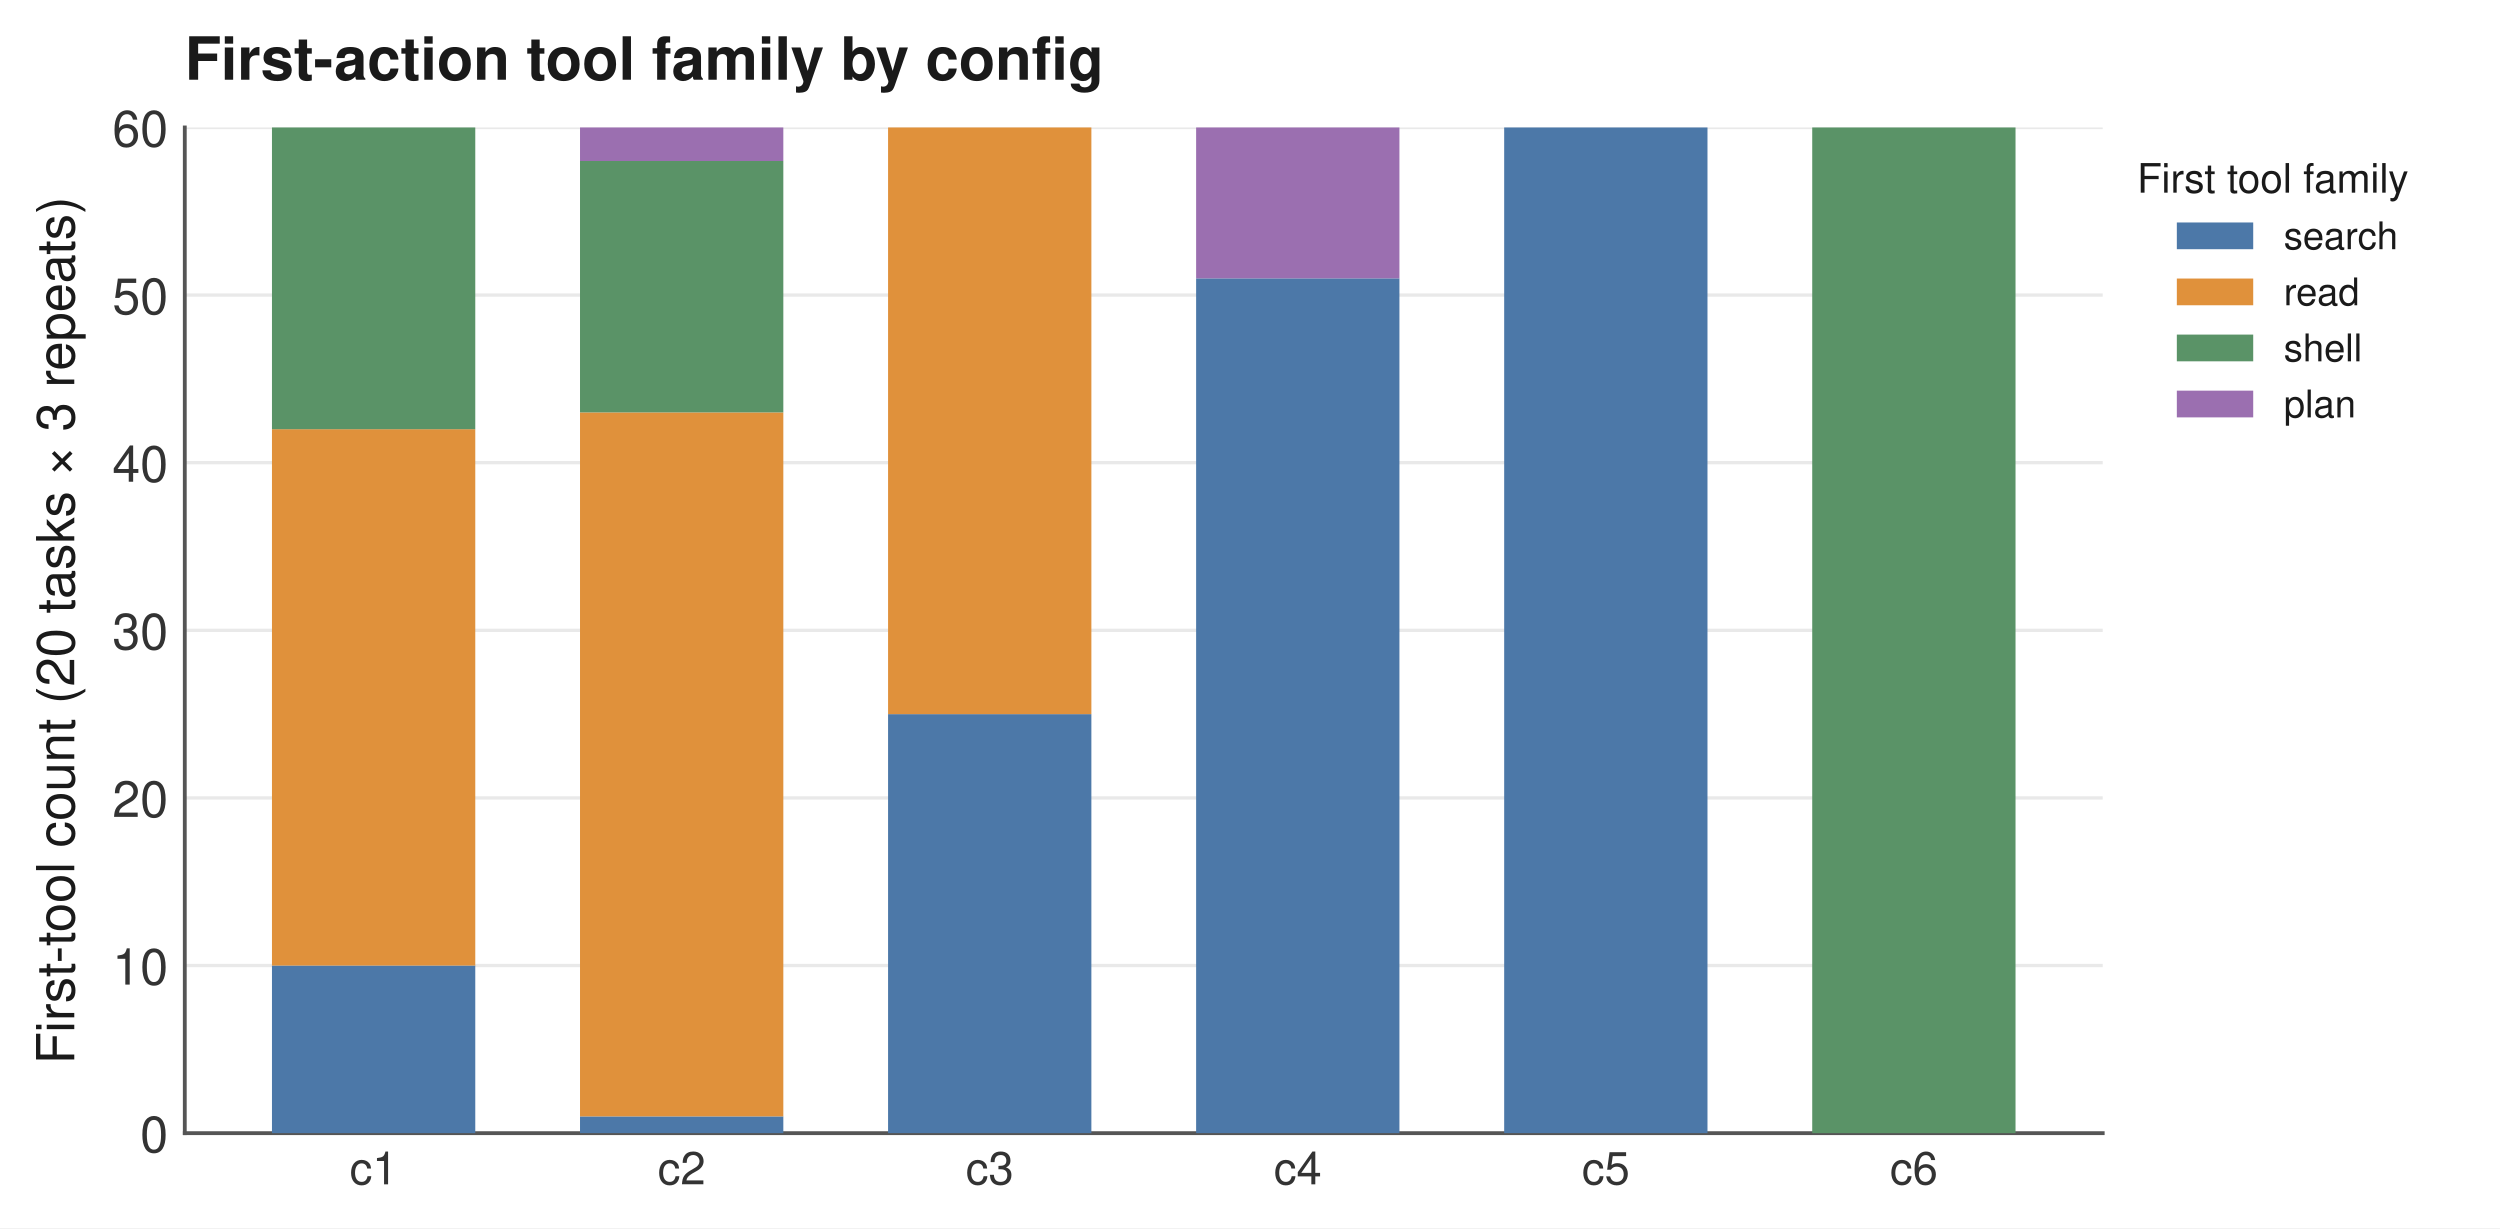
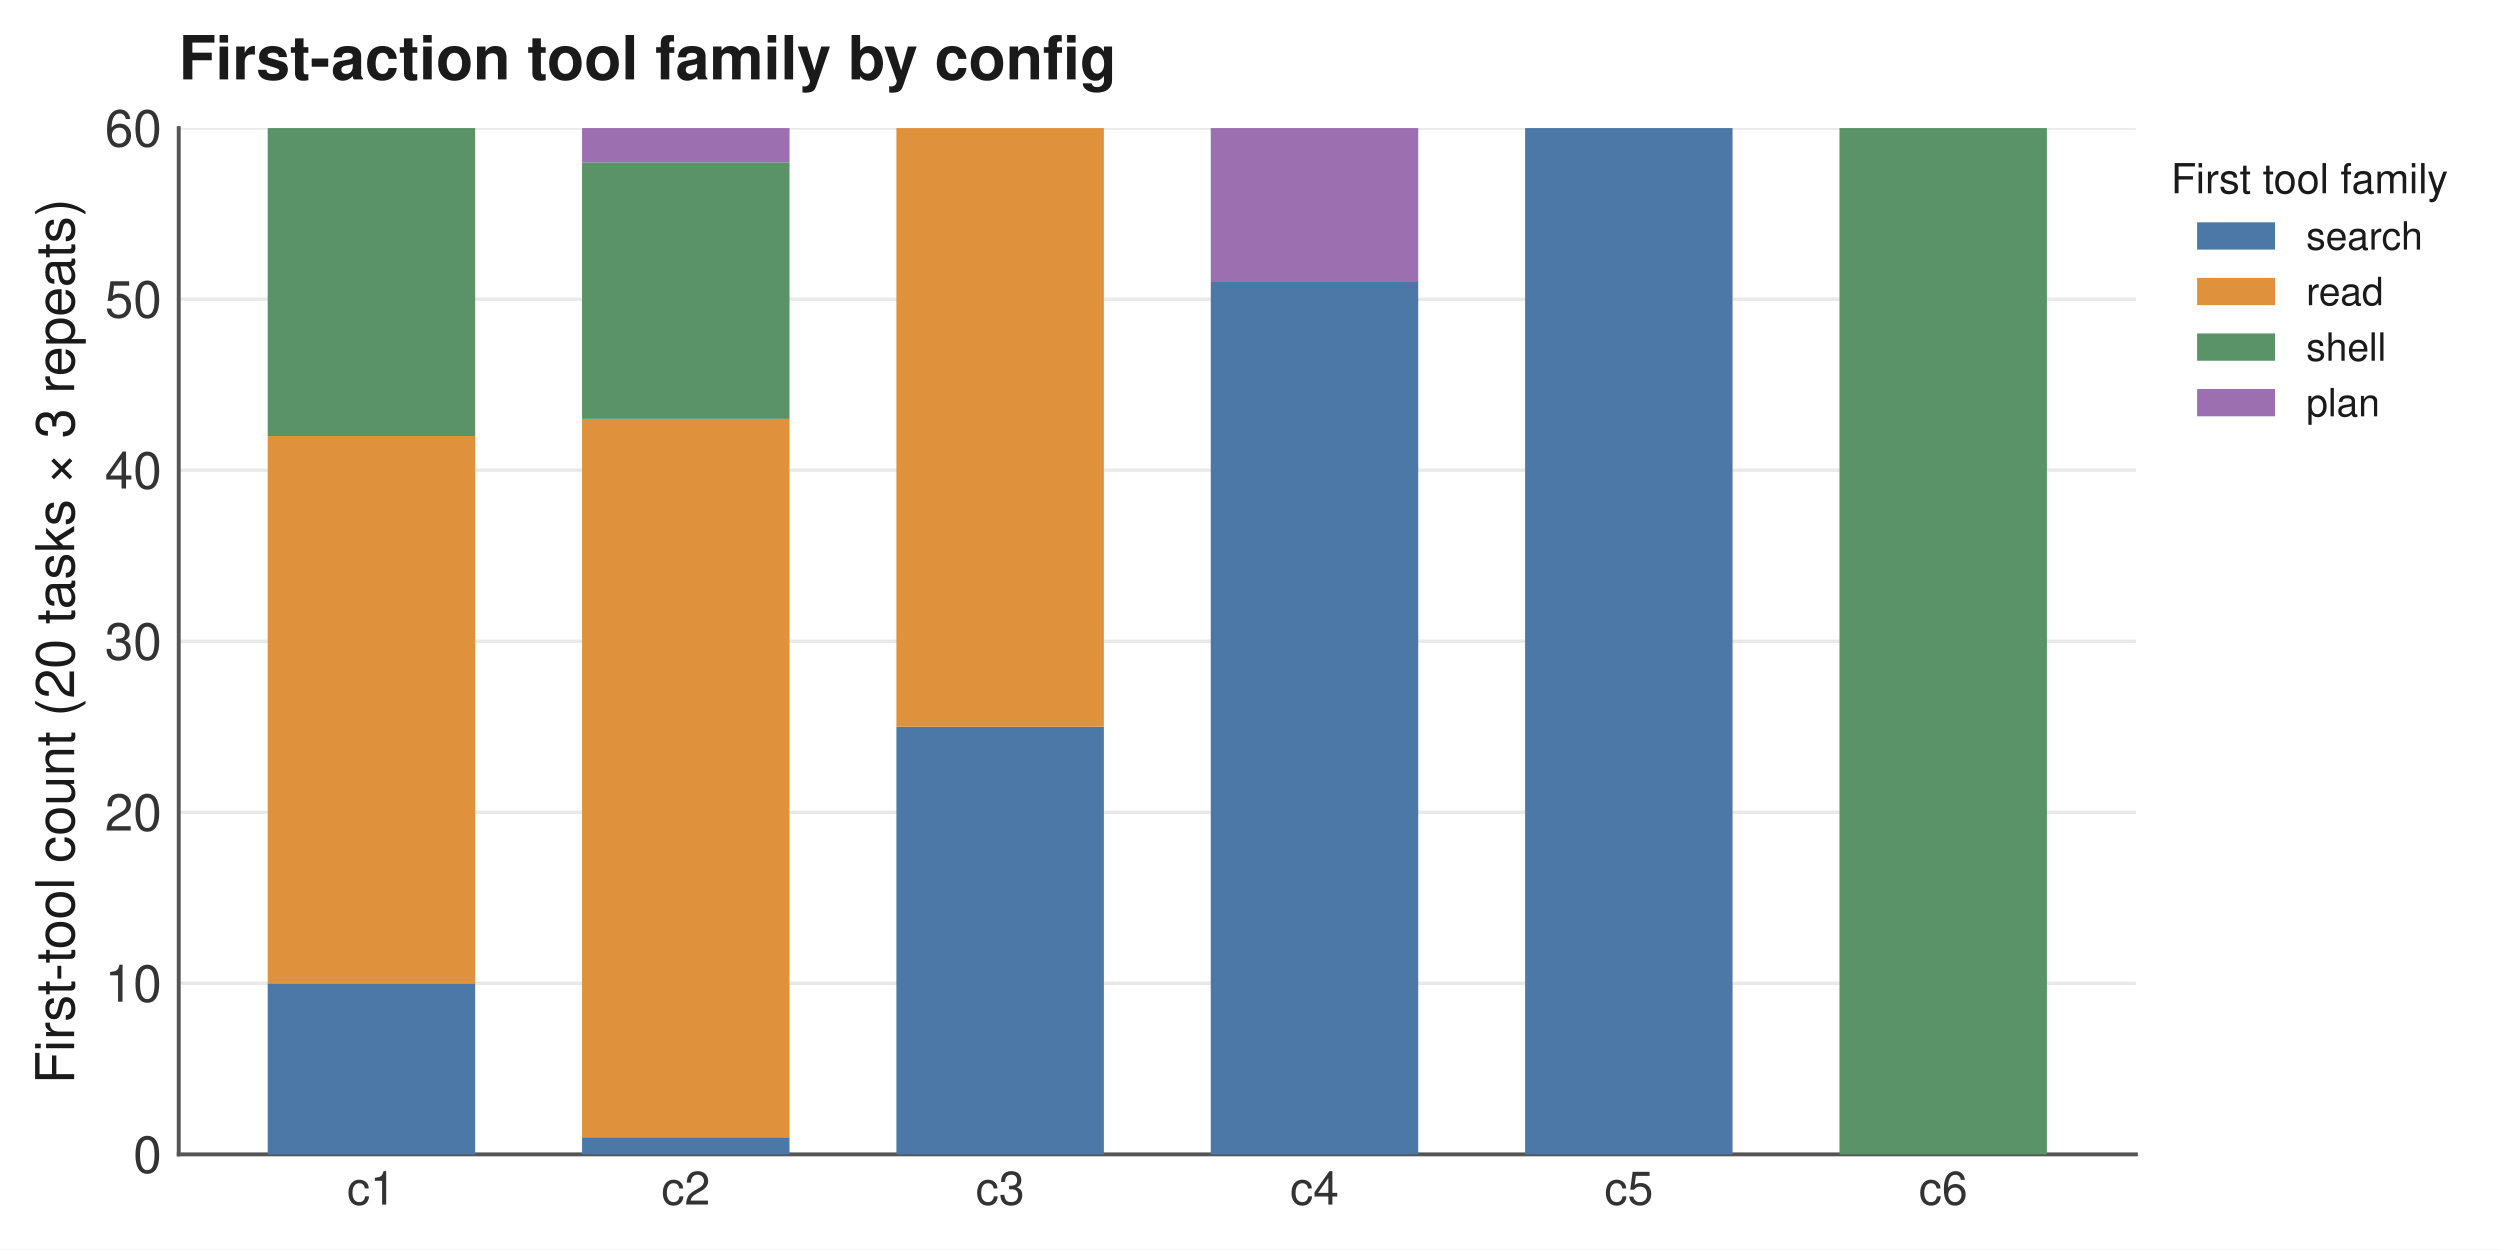
- <svg xmlns="http://www.w3.org/2000/svg" width="523.689pt" height="257.264pt" viewBox="0 0 523.689 257.264" version="1.1">
+ <svg xmlns="http://www.w3.org/2000/svg" width="513.194pt" height="256.461pt" viewBox="0 0 513.194 256.461" version="1.1">
  <defs>
    <style type="text/css">*{stroke-linejoin: round; stroke-linecap: butt}</style>
  </defs>
  <g id="figure_1">
    <g id="patch_1">
-       <path d="M 0 257.264  L 523.689 257.264  L 523.689 0  L 0 0  z " style="fill: #ffffff" />
+       <path d="M 0 256.461 L 513.194 256.461 L 513.194 0 L 0 0 z " style="fill: #ffffff" />
    </g>
    <g id="axes_1">
      <g id="patch_2">
-         <path d="M 38.707 237.37  L 440.467 237.37  L 440.467 26.698  L 38.707 26.698  z " style="fill: #ffffff" />
+         <path d="M 36.69 236.966 L 438.45 236.966 L 438.45 26.294 L 36.69 26.294 z " style="fill: #ffffff" />
      </g>
      <g id="matplotlib.axis_1">
        <g id="xtick_1">
          <g id="line2d_1" />
          <g id="text_1">
-             <text style="font-size: 9.5px; font-family: 'Helvetica', 'Arial', 'DejaVu Sans', sans-serif; text-anchor: middle; fill: #333333" x="78.264" y="248.089" transform="rotate(-0 78.26371 248.0886)">c1</text>
+             <text style="font-size: 9.5px; font-family: 'Helvetica', 'Arial', 'DejaVu Sans', sans-serif; text-anchor: middle; fill: #333333" x="76.247" y="247.281" transform="rotate(-0 76.24699 247.2805)">c1</text>
          </g>
        </g>
        <g id="xtick_2">
          <g id="line2d_2" />
          <g id="text_2">
-             <text style="font-size: 9.5px; font-family: 'Helvetica', 'Arial', 'DejaVu Sans', sans-serif; text-anchor: middle; fill: #333333" x="142.793" y="248.089" transform="rotate(-0 142.7931 248.0886)">c2</text>
+             <text style="font-size: 9.5px; font-family: 'Helvetica', 'Arial', 'DejaVu Sans', sans-serif; text-anchor: middle; fill: #333333" x="140.776" y="247.281" transform="rotate(-0 140.7764 247.2805)">c2</text>
          </g>
        </g>
        <g id="xtick_3">
          <g id="line2d_3" />
          <g id="text_3">
-             <text style="font-size: 9.5px; font-family: 'Helvetica', 'Arial', 'DejaVu Sans', sans-serif; text-anchor: middle; fill: #333333" x="207.322" y="248.089" transform="rotate(-0 207.3225 248.0886)">c3</text>
+             <text style="font-size: 9.5px; font-family: 'Helvetica', 'Arial', 'DejaVu Sans', sans-serif; text-anchor: middle; fill: #333333" x="205.306" y="247.281" transform="rotate(-0 205.3058 247.2805)">c3</text>
          </g>
        </g>
        <g id="xtick_4">
          <g id="line2d_4" />
          <g id="text_4">
-             <text style="font-size: 9.5px; font-family: 'Helvetica', 'Arial', 'DejaVu Sans', sans-serif; text-anchor: middle; fill: #333333" x="271.852" y="248.089" transform="rotate(-0 271.8519 248.0886)">c4</text>
+             <text style="font-size: 9.5px; font-family: 'Helvetica', 'Arial', 'DejaVu Sans', sans-serif; text-anchor: middle; fill: #333333" x="269.835" y="247.281" transform="rotate(-0 269.8352 247.2805)">c4</text>
          </g>
        </g>
        <g id="xtick_5">
          <g id="line2d_5" />
          <g id="text_5">
-             <text style="font-size: 9.5px; font-family: 'Helvetica', 'Arial', 'DejaVu Sans', sans-serif; text-anchor: middle; fill: #333333" x="336.381" y="248.089" transform="rotate(-0 336.3813 248.0886)">c5</text>
+             <text style="font-size: 9.5px; font-family: 'Helvetica', 'Arial', 'DejaVu Sans', sans-serif; text-anchor: middle; fill: #333333" x="334.365" y="247.281" transform="rotate(-0 334.3646 247.2805)">c5</text>
          </g>
        </g>
        <g id="xtick_6">
          <g id="line2d_6" />
          <g id="text_6">
-             <text style="font-size: 9.5px; font-family: 'Helvetica', 'Arial', 'DejaVu Sans', sans-serif; text-anchor: middle; fill: #333333" x="400.911" y="248.089" transform="rotate(-0 400.9107 248.0886)">c6</text>
+             <text style="font-size: 9.5px; font-family: 'Helvetica', 'Arial', 'DejaVu Sans', sans-serif; text-anchor: middle; fill: #333333" x="398.894" y="247.281" transform="rotate(-0 398.894 247.2805)">c6</text>
          </g>
        </g>
      </g>
      <g id="matplotlib.axis_2">
        <g id="ytick_1">
          <g id="line2d_7">
-             <path d="M 38.707 237.37  L 440.467 237.37  " clip-path="url(#p620c93dda9)" style="fill: none; stroke: #e9e9e9; stroke-width: 0.7; stroke-linecap: square" />
+             <path d="M 36.69 236.966 L 438.45 236.966 " clip-path="url(#p8e1b13ed06)" style="fill: none; stroke: #e9e9e9; stroke-width: 0.7; stroke-linecap: square" />
          </g>
          <g id="line2d_8" />
          <g id="text_7">
-             <text style="font-size: 10.5px; font-family: 'Helvetica', 'Arial', 'DejaVu Sans', sans-serif; text-anchor: end; fill: #333333" x="35.207" y="241.359" transform="rotate(-0 35.20719 241.3592)">0</text>
+             <text style="font-size: 10.5px; font-family: 'Helvetica', 'Arial', 'DejaVu Sans', sans-serif; text-anchor: end; fill: #333333" x="33.19" y="240.732" transform="rotate(-0 33.19047 240.7318)">0</text>
          </g>
        </g>
        <g id="ytick_2">
          <g id="line2d_9">
-             <path d="M 38.707 202.258  L 440.467 202.258  " clip-path="url(#p620c93dda9)" style="fill: none; stroke: #e9e9e9; stroke-width: 0.7; stroke-linecap: square" />
+             <path d="M 36.69 201.854 L 438.45 201.854 " clip-path="url(#p8e1b13ed06)" style="fill: none; stroke: #e9e9e9; stroke-width: 0.7; stroke-linecap: square" />
          </g>
          <g id="line2d_10" />
          <g id="text_8">
-             <text style="font-size: 10.5px; font-family: 'Helvetica', 'Arial', 'DejaVu Sans', sans-serif; text-anchor: end; fill: #333333" x="35.207" y="206.247" transform="rotate(-0 35.20719 206.2472)">10</text>
+             <text style="font-size: 10.5px; font-family: 'Helvetica', 'Arial', 'DejaVu Sans', sans-serif; text-anchor: end; fill: #333333" x="33.19" y="205.62" transform="rotate(-0 33.19047 205.6198)">10</text>
          </g>
        </g>
        <g id="ytick_3">
          <g id="line2d_11">
-             <path d="M 38.707 167.146  L 440.467 167.146  " clip-path="url(#p620c93dda9)" style="fill: none; stroke: #e9e9e9; stroke-width: 0.7; stroke-linecap: square" />
+             <path d="M 36.69 166.742 L 438.45 166.742 " clip-path="url(#p8e1b13ed06)" style="fill: none; stroke: #e9e9e9; stroke-width: 0.7; stroke-linecap: square" />
          </g>
          <g id="line2d_12" />
          <g id="text_9">
-             <text style="font-size: 10.5px; font-family: 'Helvetica', 'Arial', 'DejaVu Sans', sans-serif; text-anchor: end; fill: #333333" x="35.207" y="171.135" transform="rotate(-0 35.20719 171.1352)">20</text>
+             <text style="font-size: 10.5px; font-family: 'Helvetica', 'Arial', 'DejaVu Sans', sans-serif; text-anchor: end; fill: #333333" x="33.19" y="170.508" transform="rotate(-0 33.19047 170.5078)">20</text>
          </g>
        </g>
        <g id="ytick_4">
          <g id="line2d_13">
-             <path d="M 38.707 132.034  L 440.467 132.034  " clip-path="url(#p620c93dda9)" style="fill: none; stroke: #e9e9e9; stroke-width: 0.7; stroke-linecap: square" />
+             <path d="M 36.69 131.63 L 438.45 131.63 " clip-path="url(#p8e1b13ed06)" style="fill: none; stroke: #e9e9e9; stroke-width: 0.7; stroke-linecap: square" />
          </g>
          <g id="line2d_14" />
          <g id="text_10">
-             <text style="font-size: 10.5px; font-family: 'Helvetica', 'Arial', 'DejaVu Sans', sans-serif; text-anchor: end; fill: #333333" x="35.207" y="136.023" transform="rotate(-0 35.20719 136.0232)">30</text>
+             <text style="font-size: 10.5px; font-family: 'Helvetica', 'Arial', 'DejaVu Sans', sans-serif; text-anchor: end; fill: #333333" x="33.19" y="135.396" transform="rotate(-0 33.19047 135.3958)">30</text>
          </g>
        </g>
        <g id="ytick_5">
          <g id="line2d_15">
-             <path d="M 38.707 96.922  L 440.467 96.922  " clip-path="url(#p620c93dda9)" style="fill: none; stroke: #e9e9e9; stroke-width: 0.7; stroke-linecap: square" />
+             <path d="M 36.69 96.518 L 438.45 96.518 " clip-path="url(#p8e1b13ed06)" style="fill: none; stroke: #e9e9e9; stroke-width: 0.7; stroke-linecap: square" />
          </g>
          <g id="line2d_16" />
          <g id="text_11">
-             <text style="font-size: 10.5px; font-family: 'Helvetica', 'Arial', 'DejaVu Sans', sans-serif; text-anchor: end; fill: #333333" x="35.207" y="100.911" transform="rotate(-0 35.20719 100.9112)">40</text>
+             <text style="font-size: 10.5px; font-family: 'Helvetica', 'Arial', 'DejaVu Sans', sans-serif; text-anchor: end; fill: #333333" x="33.19" y="100.284" transform="rotate(-0 33.19047 100.2838)">40</text>
          </g>
        </g>
        <g id="ytick_6">
          <g id="line2d_17">
-             <path d="M 38.707 61.81  L 440.467 61.81  " clip-path="url(#p620c93dda9)" style="fill: none; stroke: #e9e9e9; stroke-width: 0.7; stroke-linecap: square" />
+             <path d="M 36.69 61.406 L 438.45 61.406 " clip-path="url(#p8e1b13ed06)" style="fill: none; stroke: #e9e9e9; stroke-width: 0.7; stroke-linecap: square" />
          </g>
          <g id="line2d_18" />
          <g id="text_12">
-             <text style="font-size: 10.5px; font-family: 'Helvetica', 'Arial', 'DejaVu Sans', sans-serif; text-anchor: end; fill: #333333" x="35.207" y="65.799" transform="rotate(-0 35.20719 65.79923)">50</text>
+             <text style="font-size: 10.5px; font-family: 'Helvetica', 'Arial', 'DejaVu Sans', sans-serif; text-anchor: end; fill: #333333" x="33.19" y="65.172" transform="rotate(-0 33.19047 65.17181)">50</text>
          </g>
        </g>
        <g id="ytick_7">
          <g id="line2d_19">
-             <path d="M 38.707 26.698  L 440.467 26.698  " clip-path="url(#p620c93dda9)" style="fill: none; stroke: #e9e9e9; stroke-width: 0.7; stroke-linecap: square" />
+             <path d="M 36.69 26.294 L 438.45 26.294 " clip-path="url(#p8e1b13ed06)" style="fill: none; stroke: #e9e9e9; stroke-width: 0.7; stroke-linecap: square" />
          </g>
          <g id="line2d_20" />
          <g id="text_13">
-             <text style="font-size: 10.5px; font-family: 'Helvetica', 'Arial', 'DejaVu Sans', sans-serif; text-anchor: end; fill: #333333" x="35.207" y="30.687" transform="rotate(-0 35.20719 30.68723)">60</text>
+             <text style="font-size: 10.5px; font-family: 'Helvetica', 'Arial', 'DejaVu Sans', sans-serif; text-anchor: end; fill: #333333" x="33.19" y="30.06" transform="rotate(-0 33.19047 30.05981)">60</text>
          </g>
        </g>
        <g id="text_14">
-           <text style="font-size: 11px; font-family: 'Helvetica', 'Arial', 'DejaVu Sans', sans-serif; text-anchor: middle; fill: #1a1a1a" x="15.558" y="132.034" transform="rotate(-90 15.55828 132.034)">First-tool count (20 tasks × 3 repeats)</text>
+           <text style="font-size: 11px; font-family: 'Helvetica', 'Arial', 'DejaVu Sans', sans-serif; text-anchor: middle; fill: #1a1a1a" x="15.22" y="131.63" transform="rotate(-90 15.21969 131.6298)">First-tool count (20 tasks × 3 repeats)</text>
        </g>
      </g>
      <g id="patch_3">
-         <path d="M 38.707 237.37  L 38.707 26.698  " style="fill: none; stroke: #555555; stroke-width: 0.8; stroke-linejoin: miter; stroke-linecap: square" />
+         <path d="M 36.69 236.966 L 36.69 26.294 " style="fill: none; stroke: #555555; stroke-width: 0.8; stroke-linejoin: miter; stroke-linecap: square" />
      </g>
      <g id="patch_4">
-         <path d="M 38.707 237.37  L 440.467 237.37  " style="fill: none; stroke: #555555; stroke-width: 0.8; stroke-linejoin: miter; stroke-linecap: square" />
+         <path d="M 36.69 236.966 L 438.45 236.966 " style="fill: none; stroke: #555555; stroke-width: 0.8; stroke-linejoin: miter; stroke-linecap: square" />
      </g>
      <g id="patch_5">
-         <path d="M 56.969 237.37  L 99.558 237.37  L 99.558 202.258  L 56.969 202.258  z " clip-path="url(#p620c93dda9)" style="fill: #4c78a8" />
+         <path d="M 54.952 236.966 L 97.542 236.966 L 97.542 201.854 L 54.952 201.854 z " clip-path="url(#p8e1b13ed06)" style="fill: #4c78a8" />
      </g>
      <g id="patch_6">
-         <path d="M 121.498 237.37  L 164.088 237.37  L 164.088 233.859  L 121.498 233.859  z " clip-path="url(#p620c93dda9)" style="fill: #4c78a8" />
+         <path d="M 119.482 236.966 L 162.071 236.966 L 162.071 233.455 L 119.482 233.455 z " clip-path="url(#p8e1b13ed06)" style="fill: #4c78a8" />
      </g>
      <g id="patch_7">
-         <path d="M 186.028 237.37  L 228.617 237.37  L 228.617 149.59  L 186.028 149.59  z " clip-path="url(#p620c93dda9)" style="fill: #4c78a8" />
+         <path d="M 184.011 236.966 L 226.6 236.966 L 226.6 149.186 L 184.011 149.186 z " clip-path="url(#p8e1b13ed06)" style="fill: #4c78a8" />
      </g>
      <g id="patch_8">
-         <path d="M 250.557 237.37  L 293.147 237.37  L 293.147 58.299  L 250.557 58.299  z " clip-path="url(#p620c93dda9)" style="fill: #4c78a8" />
+         <path d="M 248.54 236.966 L 291.13 236.966 L 291.13 57.895 L 248.54 57.895 z " clip-path="url(#p8e1b13ed06)" style="fill: #4c78a8" />
      </g>
      <g id="patch_9">
-         <path d="M 315.087 237.37  L 357.676 237.37  L 357.676 26.698  L 315.087 26.698  z " clip-path="url(#p620c93dda9)" style="fill: #4c78a8" />
+         <path d="M 313.07 236.966 L 355.659 236.966 L 355.659 26.294 L 313.07 26.294 z " clip-path="url(#p8e1b13ed06)" style="fill: #4c78a8" />
      </g>
      <g id="patch_10">
-         <path d="M 379.616 237.37  L 422.205 237.37  L 422.205 237.37  L 379.616 237.37  z " clip-path="url(#p620c93dda9)" style="fill: #4c78a8" />
+         <path d="M 377.599 236.966 L 420.189 236.966 L 420.189 236.966 L 377.599 236.966 z " clip-path="url(#p8e1b13ed06)" style="fill: #4c78a8" />
      </g>
      <g id="patch_11">
-         <path d="M 56.969 202.258  L 99.558 202.258  L 99.558 89.9  L 56.969 89.9  z " clip-path="url(#p620c93dda9)" style="fill: #e0913b" />
+         <path d="M 54.952 201.854 L 97.542 201.854 L 97.542 89.495 L 54.952 89.495 z " clip-path="url(#p8e1b13ed06)" style="fill: #e0913b" />
      </g>
      <g id="patch_12">
-         <path d="M 121.498 233.859  L 164.088 233.859  L 164.088 86.388  L 121.498 86.388  z " clip-path="url(#p620c93dda9)" style="fill: #e0913b" />
+         <path d="M 119.482 233.455 L 162.071 233.455 L 162.071 85.984 L 119.482 85.984 z " clip-path="url(#p8e1b13ed06)" style="fill: #e0913b" />
      </g>
      <g id="patch_13">
-         <path d="M 186.028 149.59  L 228.617 149.59  L 228.617 26.698  L 186.028 26.698  z " clip-path="url(#p620c93dda9)" style="fill: #e0913b" />
+         <path d="M 184.011 149.186 L 226.6 149.186 L 226.6 26.294 L 184.011 26.294 z " clip-path="url(#p8e1b13ed06)" style="fill: #e0913b" />
      </g>
      <g id="patch_14">
-         <path d="M 250.557 58.299  L 293.147 58.299  L 293.147 58.299  L 250.557 58.299  z " clip-path="url(#p620c93dda9)" style="fill: #e0913b" />
+         <path d="M 248.54 57.895 L 291.13 57.895 L 291.13 57.895 L 248.54 57.895 z " clip-path="url(#p8e1b13ed06)" style="fill: #e0913b" />
      </g>
      <g id="patch_15">
-         <path d="M 315.087 26.698  L 357.676 26.698  L 357.676 26.698  L 315.087 26.698  z " clip-path="url(#p620c93dda9)" style="fill: #e0913b" />
+         <path d="M 313.07 26.294 L 355.659 26.294 L 355.659 26.294 L 313.07 26.294 z " clip-path="url(#p8e1b13ed06)" style="fill: #e0913b" />
      </g>
      <g id="patch_16">
-         <path d="M 379.616 237.37  L 422.205 237.37  L 422.205 237.37  L 379.616 237.37  z " clip-path="url(#p620c93dda9)" style="fill: #e0913b" />
+         <path d="M 377.599 236.966 L 420.189 236.966 L 420.189 236.966 L 377.599 236.966 z " clip-path="url(#p8e1b13ed06)" style="fill: #e0913b" />
      </g>
      <g id="patch_17">
-         <path d="M 56.969 89.9  L 99.558 89.9  L 99.558 26.698  L 56.969 26.698  z " clip-path="url(#p620c93dda9)" style="fill: #5a9367" />
+         <path d="M 54.952 89.495 L 97.542 89.495 L 97.542 26.294 L 54.952 26.294 z " clip-path="url(#p8e1b13ed06)" style="fill: #5a9367" />
      </g>
      <g id="patch_18">
-         <path d="M 121.498 86.388  L 164.088 86.388  L 164.088 33.72  L 121.498 33.72  z " clip-path="url(#p620c93dda9)" style="fill: #5a9367" />
+         <path d="M 119.482 85.984 L 162.071 85.984 L 162.071 33.316 L 119.482 33.316 z " clip-path="url(#p8e1b13ed06)" style="fill: #5a9367" />
      </g>
      <g id="patch_19">
-         <path d="M 186.028 26.698  L 228.617 26.698  L 228.617 26.698  L 186.028 26.698  z " clip-path="url(#p620c93dda9)" style="fill: #5a9367" />
+         <path d="M 184.011 26.294 L 226.6 26.294 L 226.6 26.294 L 184.011 26.294 z " clip-path="url(#p8e1b13ed06)" style="fill: #5a9367" />
      </g>
      <g id="patch_20">
-         <path d="M 250.557 58.299  L 293.147 58.299  L 293.147 58.299  L 250.557 58.299  z " clip-path="url(#p620c93dda9)" style="fill: #5a9367" />
+         <path d="M 248.54 57.895 L 291.13 57.895 L 291.13 57.895 L 248.54 57.895 z " clip-path="url(#p8e1b13ed06)" style="fill: #5a9367" />
      </g>
      <g id="patch_21">
-         <path d="M 315.087 26.698  L 357.676 26.698  L 357.676 26.698  L 315.087 26.698  z " clip-path="url(#p620c93dda9)" style="fill: #5a9367" />
+         <path d="M 313.07 26.294 L 355.659 26.294 L 355.659 26.294 L 313.07 26.294 z " clip-path="url(#p8e1b13ed06)" style="fill: #5a9367" />
      </g>
      <g id="patch_22">
-         <path d="M 379.616 237.37  L 422.205 237.37  L 422.205 26.698  L 379.616 26.698  z " clip-path="url(#p620c93dda9)" style="fill: #5a9367" />
+         <path d="M 377.599 236.966 L 420.189 236.966 L 420.189 26.294 L 377.599 26.294 z " clip-path="url(#p8e1b13ed06)" style="fill: #5a9367" />
      </g>
      <g id="patch_23">
-         <path d="M 56.969 26.698  L 99.558 26.698  L 99.558 26.698  L 56.969 26.698  z " clip-path="url(#p620c93dda9)" style="fill: #9b6fb0" />
+         <path d="M 54.952 26.294 L 97.542 26.294 L 97.542 26.294 L 54.952 26.294 z " clip-path="url(#p8e1b13ed06)" style="fill: #9b6fb0" />
      </g>
      <g id="patch_24">
-         <path d="M 121.498 33.72  L 164.088 33.72  L 164.088 26.698  L 121.498 26.698  z " clip-path="url(#p620c93dda9)" style="fill: #9b6fb0" />
+         <path d="M 119.482 33.316 L 162.071 33.316 L 162.071 26.294 L 119.482 26.294 z " clip-path="url(#p8e1b13ed06)" style="fill: #9b6fb0" />
      </g>
      <g id="patch_25">
-         <path d="M 186.028 26.698  L 228.617 26.698  L 228.617 26.698  L 186.028 26.698  z " clip-path="url(#p620c93dda9)" style="fill: #9b6fb0" />
+         <path d="M 184.011 26.294 L 226.6 26.294 L 226.6 26.294 L 184.011 26.294 z " clip-path="url(#p8e1b13ed06)" style="fill: #9b6fb0" />
      </g>
      <g id="patch_26">
-         <path d="M 250.557 58.299  L 293.147 58.299  L 293.147 26.698  L 250.557 26.698  z " clip-path="url(#p620c93dda9)" style="fill: #9b6fb0" />
+         <path d="M 248.54 57.895 L 291.13 57.895 L 291.13 26.294 L 248.54 26.294 z " clip-path="url(#p8e1b13ed06)" style="fill: #9b6fb0" />
      </g>
      <g id="patch_27">
-         <path d="M 315.087 26.698  L 357.676 26.698  L 357.676 26.698  L 315.087 26.698  z " clip-path="url(#p620c93dda9)" style="fill: #9b6fb0" />
+         <path d="M 313.07 26.294 L 355.659 26.294 L 355.659 26.294 L 313.07 26.294 z " clip-path="url(#p8e1b13ed06)" style="fill: #9b6fb0" />
      </g>
      <g id="patch_28">
-         <path d="M 379.616 26.698  L 422.205 26.698  L 422.205 26.698  L 379.616 26.698  z " clip-path="url(#p620c93dda9)" style="fill: #9b6fb0" />
+         <path d="M 377.599 26.294 L 420.189 26.294 L 420.189 26.294 L 377.599 26.294 z " clip-path="url(#p8e1b13ed06)" style="fill: #9b6fb0" />
      </g>
      <g id="text_15">
-         <text style="font-weight: 700; font-size: 12.5px; font-family: 'Helvetica', 'Arial', 'DejaVu Sans', sans-serif; text-anchor: start; fill: #1a1a1a" x="38.707" y="16.698" transform="rotate(-0 38.70719 16.69805)">First-action tool family by config</text>
+         <text style="font-weight: 700; font-size: 12.5px; font-family: 'Helvetica', 'Arial', 'DejaVu Sans', sans-serif; text-anchor: start; fill: #1a1a1a" x="36.69" y="16.294" transform="rotate(-0 36.69047 16.29375)">First-action tool family by config</text>
      </g>
      <g id="legend_1">
        <g id="text_16">
-           <text style="font-size: 8.5px; font-family: 'Helvetica', 'Arial', 'DejaVu Sans', sans-serif; text-anchor: start; fill: #1a1a1a" x="447.667" y="40.357" transform="rotate(-0 447.6672 40.35672)">First tool family</text>
+           <text style="font-size: 8.5px; font-family: 'Helvetica', 'Arial', 'DejaVu Sans', sans-serif; text-anchor: start; fill: #1a1a1a" x="445.65" y="39.678" transform="rotate(-0 445.6505 39.6775)">First tool family</text>
        </g>
        <g id="patch_29">
-           <path d="M 455.993 52.203  L 471.993 52.203  L 471.993 46.603  L 455.993 46.603  z " style="fill: #4c78a8" />
+           <path d="M 451.017 51.238 L 467.017 51.238 L 467.017 45.638 L 451.017 45.638 z " style="fill: #4c78a8" />
        </g>
        <g id="text_17">
-           <text style="font-size: 8px; font-family: 'Helvetica', 'Arial', 'DejaVu Sans', sans-serif; text-anchor: start; fill: #1a1a1a" x="478.393" y="52.203" transform="rotate(-0 478.3929 52.2032)">search</text>
+           <text style="font-size: 8px; font-family: 'Helvetica', 'Arial', 'DejaVu Sans', sans-serif; text-anchor: start; fill: #1a1a1a" x="473.417" y="51.238" transform="rotate(-0 473.4174 51.23844)">search</text>
        </g>
        <g id="patch_30">
-           <path d="M 455.993 63.946  L 471.993 63.946  L 471.993 58.346  L 455.993 58.346  z " style="fill: #e0913b" />
+           <path d="M 451.017 62.645 L 467.017 62.645 L 467.017 57.045 L 451.017 57.045 z " style="fill: #e0913b" />
        </g>
        <g id="text_18">
-           <text style="font-size: 8px; font-family: 'Helvetica', 'Arial', 'DejaVu Sans', sans-serif; text-anchor: start; fill: #1a1a1a" x="478.393" y="63.946" transform="rotate(-0 478.3929 63.9457)">read</text>
+           <text style="font-size: 8px; font-family: 'Helvetica', 'Arial', 'DejaVu Sans', sans-serif; text-anchor: start; fill: #1a1a1a" x="473.417" y="62.645" transform="rotate(-0 473.4174 62.64469)">read</text>
        </g>
        <g id="patch_31">
-           <path d="M 455.993 75.688  L 471.993 75.688  L 471.993 70.088  L 455.993 70.088  z " style="fill: #5a9367" />
+           <path d="M 451.017 74.051 L 467.017 74.051 L 467.017 68.451 L 451.017 68.451 z " style="fill: #5a9367" />
        </g>
        <g id="text_19">
-           <text style="font-size: 8px; font-family: 'Helvetica', 'Arial', 'DejaVu Sans', sans-serif; text-anchor: start; fill: #1a1a1a" x="478.393" y="75.688" transform="rotate(-0 478.3929 75.6882)">shell</text>
+           <text style="font-size: 8px; font-family: 'Helvetica', 'Arial', 'DejaVu Sans', sans-serif; text-anchor: start; fill: #1a1a1a" x="473.417" y="74.051" transform="rotate(-0 473.4174 74.05094)">shell</text>
        </g>
        <g id="patch_32">
-           <path d="M 455.993 87.431  L 471.993 87.431  L 471.993 81.831  L 455.993 81.831  z " style="fill: #9b6fb0" />
+           <path d="M 451.017 85.457 L 467.017 85.457 L 467.017 79.857 L 451.017 79.857 z " style="fill: #9b6fb0" />
        </g>
        <g id="text_20">
-           <text style="font-size: 8px; font-family: 'Helvetica', 'Arial', 'DejaVu Sans', sans-serif; text-anchor: start; fill: #1a1a1a" x="478.393" y="87.431" transform="rotate(-0 478.3929 87.4307)">plan</text>
+           <text style="font-size: 8px; font-family: 'Helvetica', 'Arial', 'DejaVu Sans', sans-serif; text-anchor: start; fill: #1a1a1a" x="473.417" y="85.457" transform="rotate(-0 473.4174 85.45719)">plan</text>
        </g>
      </g>
    </g>
  </g>
  <defs>
-     <clipPath id="p620c93dda9">
-       <rect x="38.707" y="26.698" width="401.76" height="210.672" />
+     <clipPath id="p8e1b13ed06">
+       <rect x="36.69" y="26.294" width="401.76" height="210.672" />
    </clipPath>
  </defs>
</svg>
